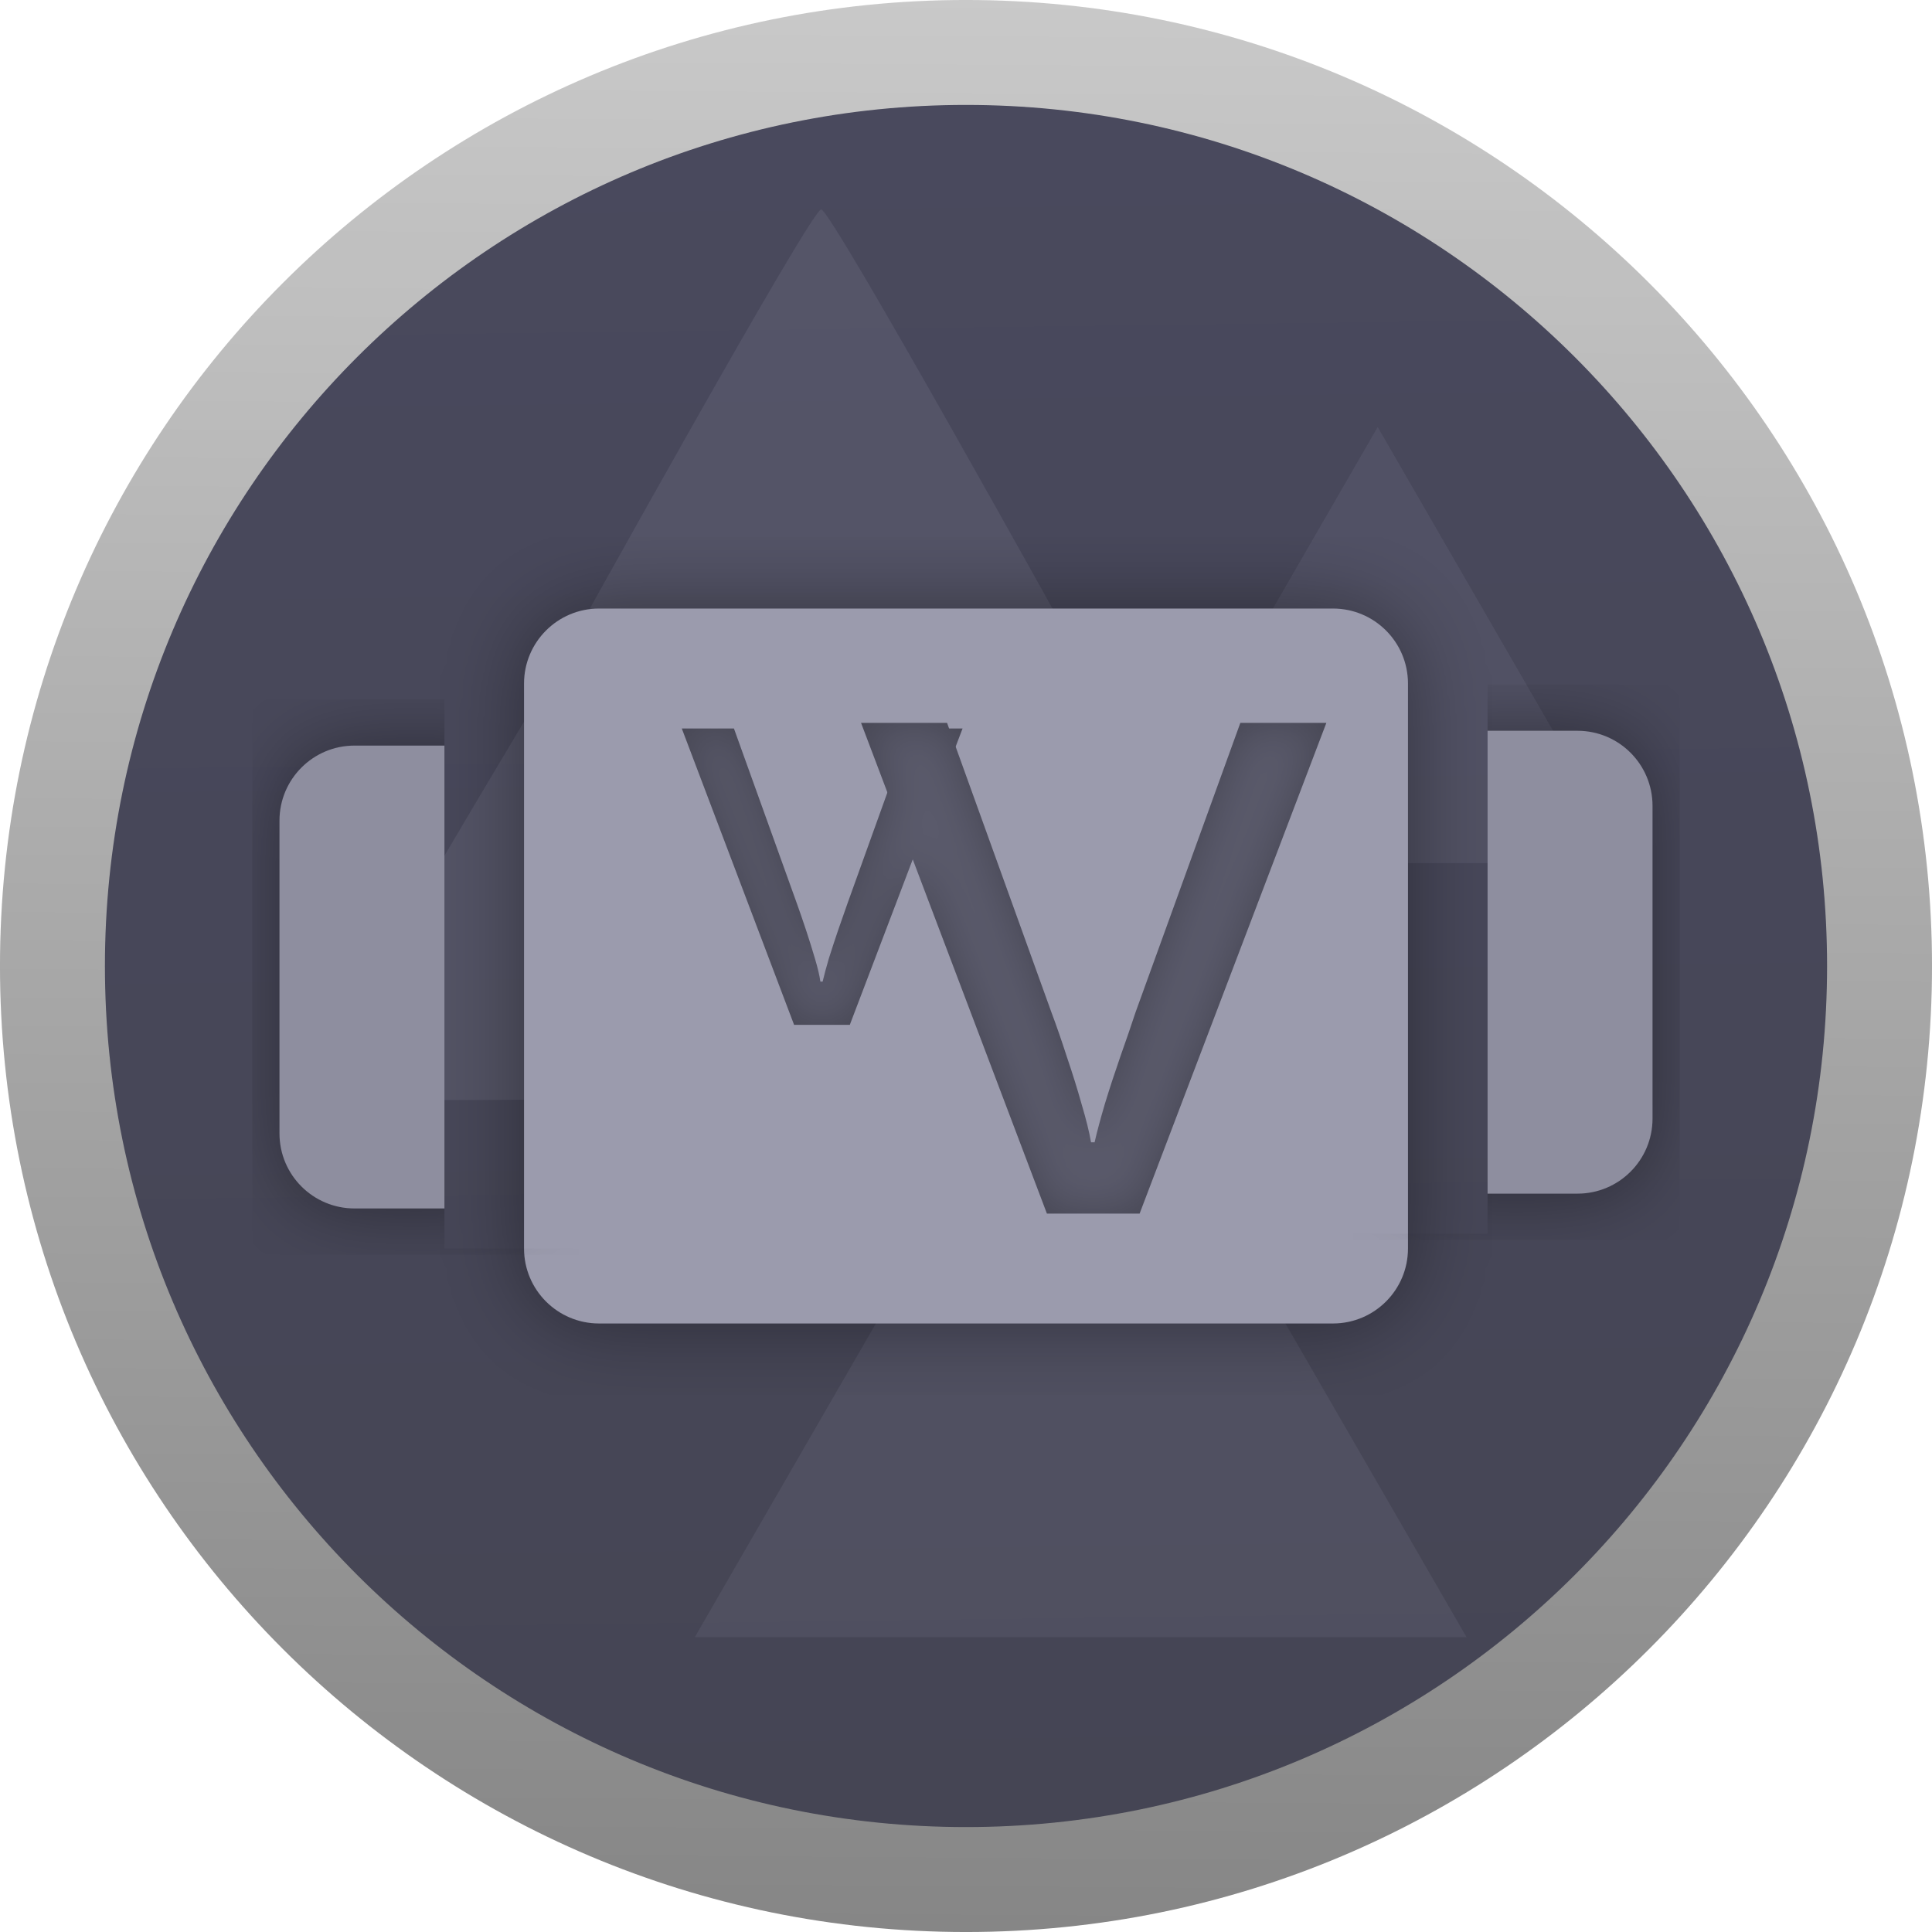
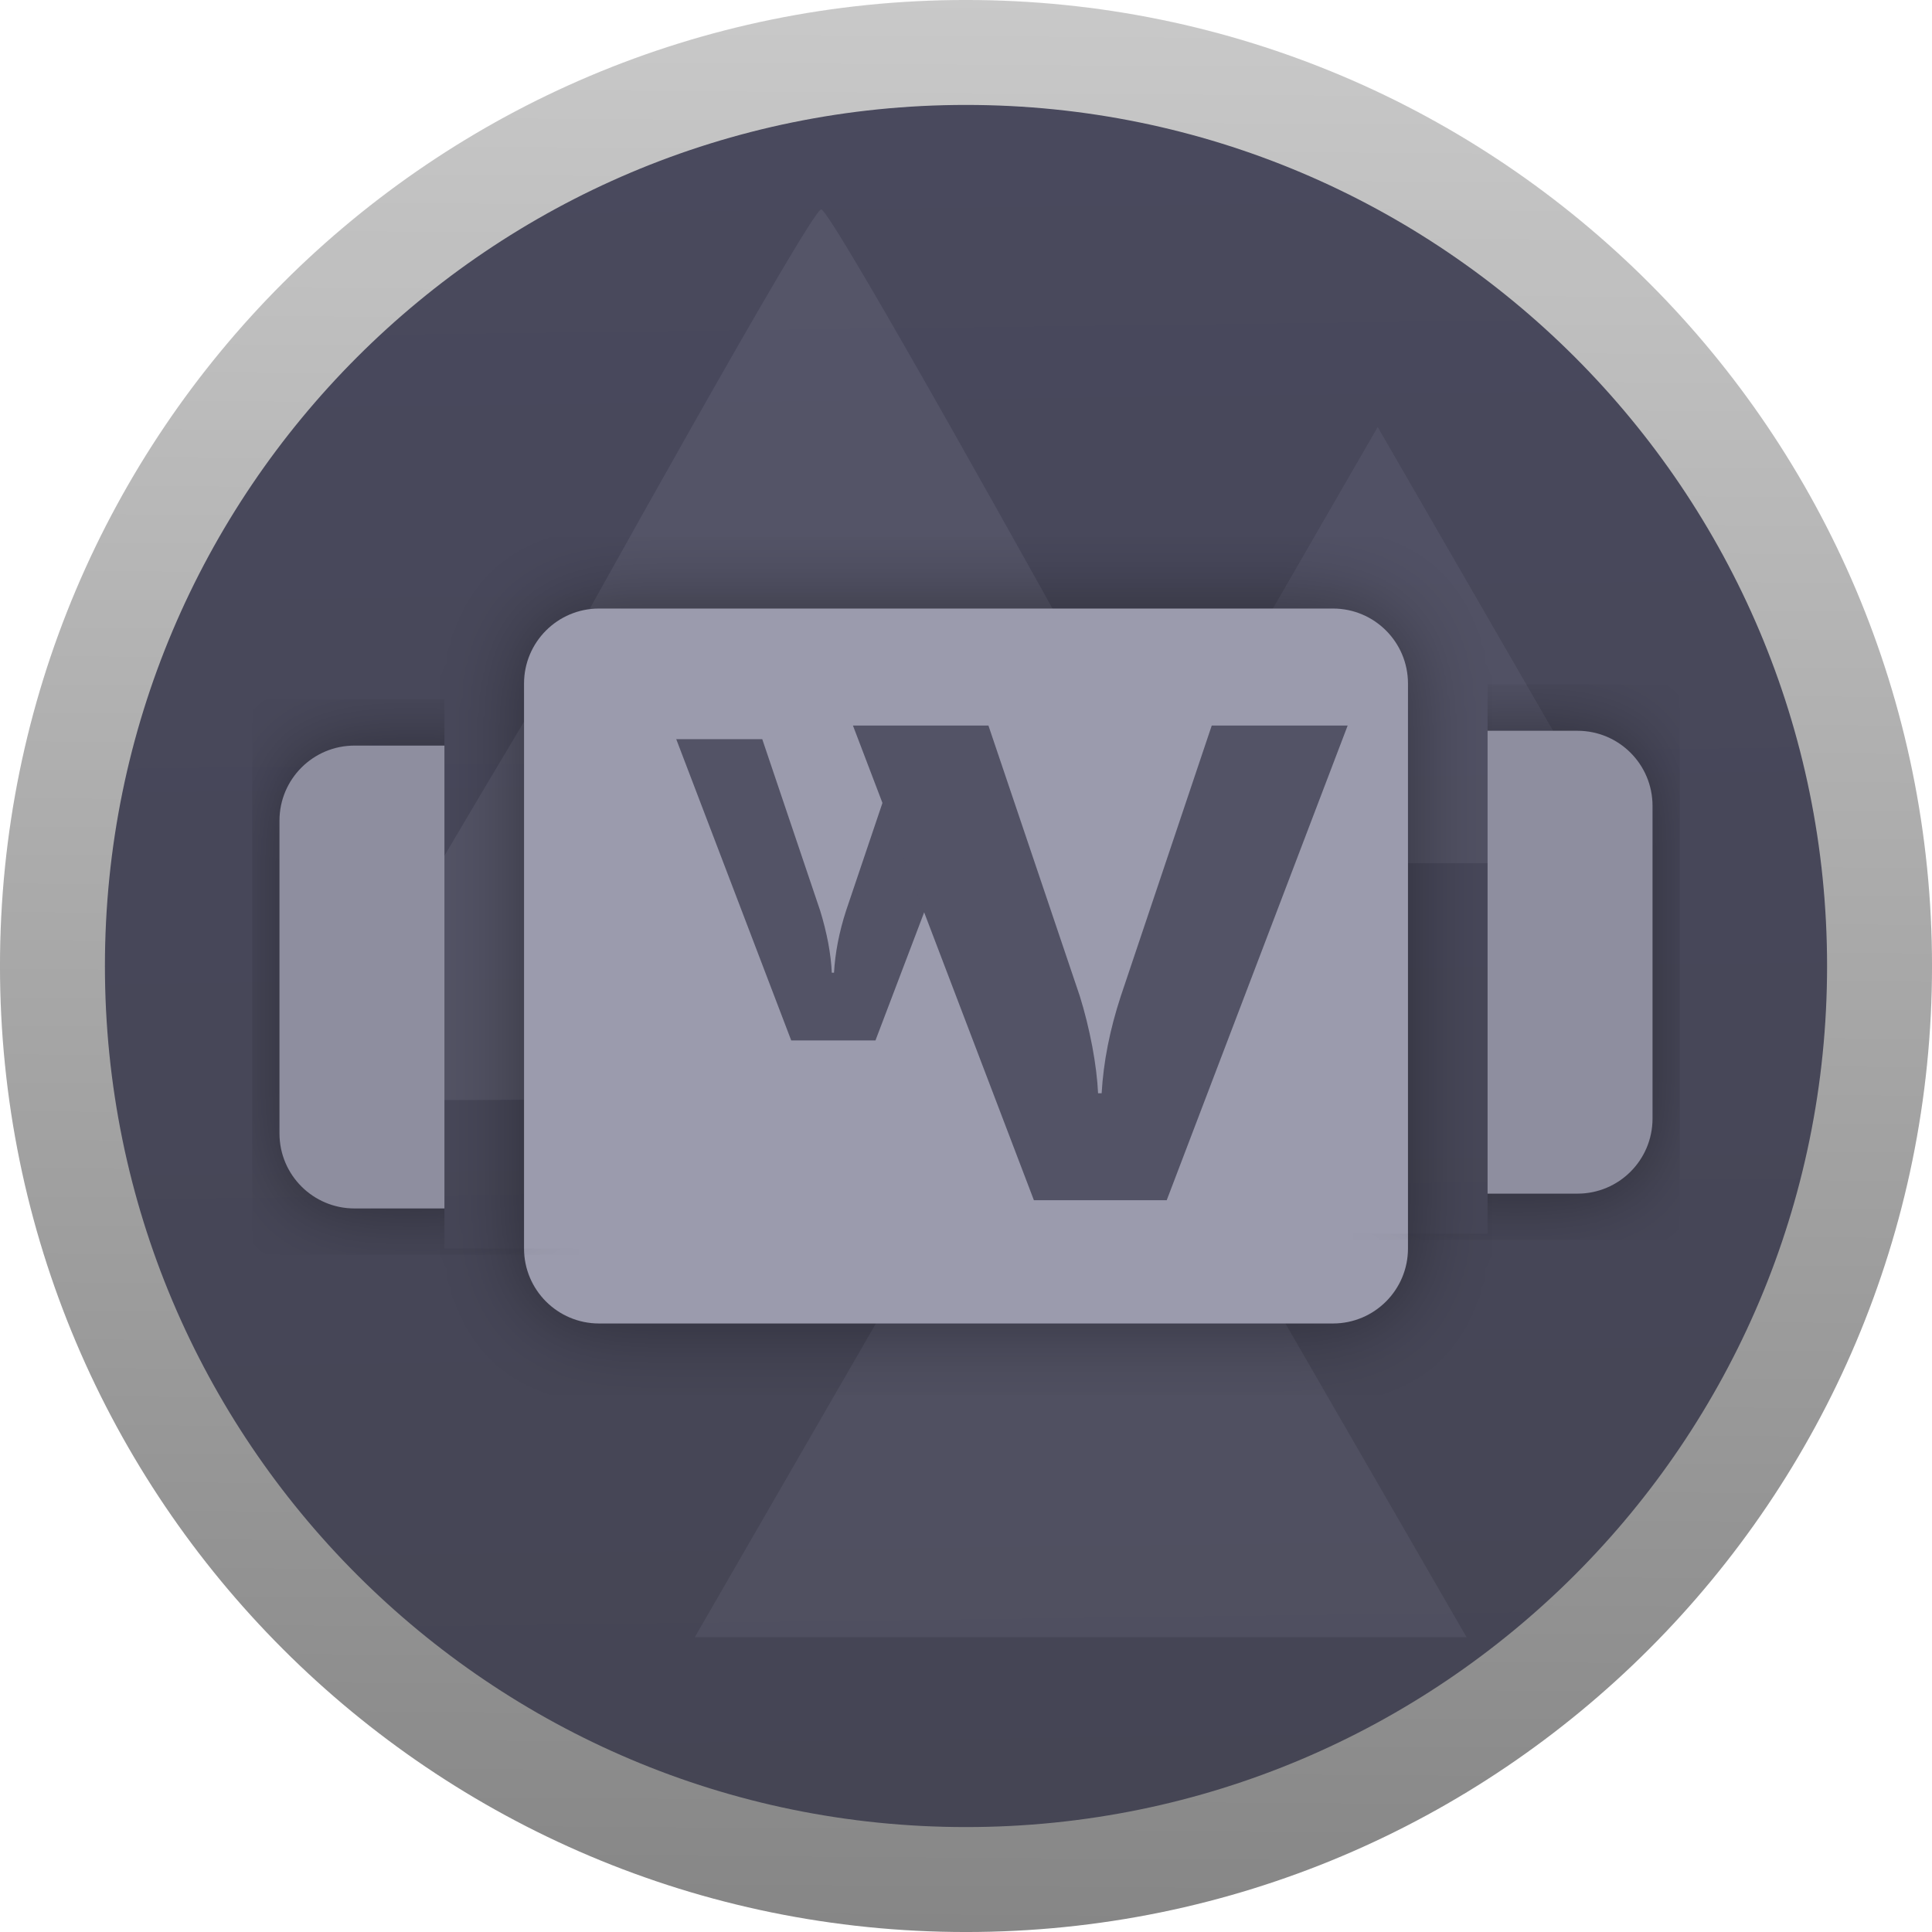
<svg xmlns="http://www.w3.org/2000/svg" xmlns:xlink="http://www.w3.org/1999/xlink" width="256" height="256" viewBox="0 0 67.733 67.733" version="1.1" id="svg8">
  <defs id="defs2">
    <linearGradient id="linearGradient1009">
      <stop style="stop-color:#444453;stop-opacity:1" offset="0" id="stop1005" />
      <stop style="stop-color:#48485c;stop-opacity:1" offset="1" id="stop1007" />
    </linearGradient>
    <linearGradient id="linearGradient965">
      <stop style="stop-color:#cccccc;stop-opacity:1" offset="0" id="stop961" />
      <stop style="stop-color:#808080;stop-opacity:1" offset="1" id="stop963" />
    </linearGradient>
    <linearGradient id="linearGradient3423">
      <stop style="stop-color:#5a5a6b;stop-opacity:1;" offset="0" id="stop3419" />
      <stop style="stop-color:#5a5a6b;stop-opacity:0;" offset="1" id="stop3421" />
    </linearGradient>
    <clipPath clipPathUnits="userSpaceOnUse" id="clipPath849">
      <rect style="display:block;opacity:0.99;fill:#999999;fill-opacity:1;stroke-width:6.615" id="rect851" width="83.121" height="31.538" x="-6.147" y="26.994" clip-path="none" />
    </clipPath>
    <clipPath clipPathUnits="userSpaceOnUse" id="clipPath877">
      <path id="lpe_path-effect881" style="opacity:0.99;fill:#999999;fill-opacity:1;stroke:none;stroke-width:10.309;stroke-linejoin:round;stroke-miterlimit:4;stroke-dasharray:none;stroke-opacity:1" class="powerclip" d="M 66.834,16.563 H 87.947 V 44.688 H 66.834 Z m 2.751,2.751 v 21.299 h 6.747 V 19.315 Z" />
    </clipPath>
    <clipPath clipPathUnits="userSpaceOnUse" id="clipPath877-3">
      <rect style="display:none;opacity:0.99;fill:#999999;fill-opacity:1;stroke:none;stroke-width:10.309;stroke-linejoin:round;stroke-miterlimit:4;stroke-dasharray:none;stroke-opacity:1" id="rect879-6" width="6.747" height="21.299" x="69.585" y="19.315" d="m 69.585,19.315 h 6.747 v 21.299 h -6.747 z" />
      <path id="lpe_path-effect881-7" style="opacity:0.99;fill:#999999;fill-opacity:1;stroke:none;stroke-width:10.309;stroke-linejoin:round;stroke-miterlimit:4;stroke-dasharray:none;stroke-opacity:1" class="powerclip" d="M 66.834,16.563 H 87.947 V 44.688 H 66.834 Z m 2.751,2.751 v 21.299 h 6.747 V 19.315 Z" />
    </clipPath>
    <clipPath clipPathUnits="userSpaceOnUse" id="clipath_lpe_path-effect915">
      <path id="lpe_path-effect915" style="opacity:0.99;fill:#999999;fill-opacity:1;stroke:none;stroke-width:10.309;stroke-linejoin:round;stroke-miterlimit:4;stroke-dasharray:none;stroke-opacity:1" class="powerclip" d="M 66.834,16.563 H 87.947 V 44.688 H 66.834 Z m 2.751,2.751 v 21.299 h 6.747 V 19.315 Z" />
    </clipPath>
    <clipPath clipPathUnits="userSpaceOnUse" id="clipPath990">
      <rect style="opacity:0.99;fill:#ff0000;fill-opacity:1;stroke:none;stroke-width:6.615;stroke-linejoin:round;stroke-miterlimit:4;stroke-dasharray:none;stroke-opacity:1" id="rect992" width="11.972" height="5.424" x="16.14" y="10.517" />
    </clipPath>
    <clipPath clipPathUnits="userSpaceOnUse" id="clipPath1008">
      <rect style="opacity:0.99;fill:#ff0000;fill-opacity:1;stroke:none;stroke-width:6.615;stroke-linejoin:round;stroke-miterlimit:4;stroke-dasharray:none;stroke-opacity:1" id="rect1010" width="16.557" height="5.192" x="-22.264" y="0.234" />
    </clipPath>
    <clipPath clipPathUnits="userSpaceOnUse" id="clipPath1060">
      <circle style="display:block;opacity:0.99;fill:#b3b3b3;fill-opacity:1;stroke:none;stroke-width:6.154;stroke-linejoin:round;stroke-miterlimit:4;stroke-dasharray:none;stroke-opacity:1" id="circle1062" cx="-11.812" cy="19.633" r="6.179" />
    </clipPath>
    <clipPath clipPathUnits="userSpaceOnUse" id="clipPath1060-1">
      <circle style="display:none;opacity:0.99;fill:#b3b3b3;fill-opacity:1;stroke:none;stroke-width:6.154;stroke-linejoin:round;stroke-miterlimit:4;stroke-dasharray:none;stroke-opacity:1" id="circle1062-5" cx="-11.812" cy="19.633" r="6.179" d="m -5.634,19.633 a 6.179,6.179 0 0 1 -6.179,6.179 6.179,6.179 0 0 1 -6.179,-6.179 6.179,6.179 0 0 1 6.179,-6.179 6.179,6.179 0 0 1 6.179,6.179 z" />
      <path id="lpe_path-effect1064-9" style="opacity:0.99;fill:#b3b3b3;fill-opacity:1;stroke:none;stroke-width:6.154;stroke-linejoin:round;stroke-miterlimit:4;stroke-dasharray:none;stroke-opacity:1" class="powerclip" d="M -21.966,6.282 H -1.659 V 26.589 H -21.966 Z M -5.634,19.633 a 6.179,6.179 0 0 0 -6.179,-6.179 6.179,6.179 0 0 0 -6.179,6.179 6.179,6.179 0 0 0 6.179,6.179 6.179,6.179 0 0 0 6.179,-6.179 z" />
    </clipPath>
    <clipPath clipPathUnits="userSpaceOnUse" id="clipath_lpe_path-effect1167">
      <circle style="display:block;opacity:0.99;fill:#b3b3b3;fill-opacity:1;stroke:none;stroke-width:6.154;stroke-linejoin:round;stroke-miterlimit:4;stroke-dasharray:none;stroke-opacity:1" id="circle1169" cx="-11.812" cy="19.633" r="6.179" />
    </clipPath>
    <clipPath clipPathUnits="userSpaceOnUse" id="clipPath877-1">
      <path id="lpe_path-effect881-5" style="opacity:0.99;fill:#999999;fill-opacity:1;stroke:none;stroke-width:10.309;stroke-linejoin:round;stroke-miterlimit:4;stroke-dasharray:none;stroke-opacity:1" class="powerclip" d="M 66.834,16.563 H 87.947 V 44.688 H 66.834 Z m 2.751,2.751 v 21.299 h 6.747 V 19.315 Z" />
    </clipPath>
    <clipPath clipPathUnits="userSpaceOnUse" id="clipath_lpe_path-effect915-9">
      <path id="lpe_path-effect915-4" style="opacity:0.99;fill:#999999;fill-opacity:1;stroke:none;stroke-width:10.309;stroke-linejoin:round;stroke-miterlimit:4;stroke-dasharray:none;stroke-opacity:1" class="powerclip" d="M 66.834,16.563 H 87.947 V 44.688 H 66.834 Z m 2.751,2.751 v 21.299 h 6.747 V 19.315 Z" />
    </clipPath>
    <filter style="color-interpolation-filters:sRGB" id="filter1229" />
    <filter style="color-interpolation-filters:sRGB;" id="filter1323">
      <feFlood flood-opacity="0.38" flood-color="rgb(0,0,0)" result="flood" id="feFlood1313" />
      <feComposite in="flood" in2="SourceGraphic" operator="in" result="composite1" id="feComposite1315" />
      <feGaussianBlur in="composite1" stdDeviation="1.5" result="blur" id="feGaussianBlur1317" />
      <feOffset dx="0" dy="0" result="offset" id="feOffset1319" />
      <feComposite in="SourceGraphic" in2="offset" operator="over" result="composite2" id="feComposite1321" />
    </filter>
    <linearGradient xlink:href="#linearGradient3423" id="linearGradient3425" x1="10.819" y1="9.806" x2="56.704" y2="58.356" gradientUnits="userSpaceOnUse" gradientTransform="rotate(-161.9879,33.86666,33.86667)" />
    <filter style="color-interpolation-filters:sRGB" id="filter1323-6">
      <feFlood flood-opacity="0.38" flood-color="rgb(0,0,0)" result="flood" id="feFlood1313-7" />
      <feComposite in="flood" in2="SourceGraphic" operator="in" result="composite1" id="feComposite1315-3" />
      <feGaussianBlur in="composite1" stdDeviation="1.5" result="blur" id="feGaussianBlur1317-6" />
      <feOffset dx="0" dy="0" result="offset" id="feOffset1319-5" />
      <feComposite in="SourceGraphic" in2="offset" operator="over" result="composite2" id="feComposite1321-6" />
    </filter>
    <clipPath clipPathUnits="userSpaceOnUse" id="clipPath877-39">
      <path id="lpe_path-effect881-4" style="opacity:0.99;fill:#999999;fill-opacity:1;stroke:none;stroke-width:10.309;stroke-linejoin:round;stroke-miterlimit:4;stroke-dasharray:none;stroke-opacity:1" class="powerclip" d="M 66.834,16.563 H 87.947 V 44.688 H 66.834 Z m 2.751,2.751 v 21.299 h 6.747 V 19.315 Z" />
    </clipPath>
    <clipPath clipPathUnits="userSpaceOnUse" id="clipath_lpe_path-effect915-8">
      <path id="lpe_path-effect915-1" style="opacity:0.99;fill:#999999;fill-opacity:1;stroke:none;stroke-width:10.309;stroke-linejoin:round;stroke-miterlimit:4;stroke-dasharray:none;stroke-opacity:1" class="powerclip" d="M 66.834,16.563 H 87.947 V 44.688 H 66.834 Z m 2.751,2.751 v 21.299 h 6.747 V 19.315 Z" />
    </clipPath>
    <clipPath clipPathUnits="userSpaceOnUse" id="clipPath1266">
      <path id="path1268" style="opacity:1;mix-blend-mode:normal;fill:#ff0000;fill-opacity:1;stroke-width:6.29;stroke-miterlimit:4;stroke-dasharray:none" d="M -5.382,22.827 A 33.867,33.867 0 0 1 41.833,14.787 33.867,33.867 0 0 1 49.873,62.003 33.867,33.867 0 0 1 2.658,70.043 33.867,33.867 0 0 1 -5.382,22.827 Z" />
    </clipPath>
    <filter style="color-interpolation-filters:sRGB;" id="filter2454">
      <feFlood flood-opacity="0.239" flood-color="rgb(0,0,0)" result="flood" id="feFlood2444" />
      <feComposite in="flood" in2="SourceGraphic" operator="out" result="composite1" id="feComposite2446" />
      <feGaussianBlur in="composite1" stdDeviation="0.8" result="blur" id="feGaussianBlur2448" />
      <feOffset dx="2.77556e-17" dy="0" result="offset" id="feOffset2450" />
      <feComposite in="offset" in2="SourceGraphic" operator="atop" result="composite2" id="feComposite2452" />
    </filter>
    <linearGradient xlink:href="#linearGradient965" id="linearGradient959" x1="33.258" y1="-5.367" x2="32.715" y2="74.839" gradientUnits="userSpaceOnUse" gradientTransform="matrix(0.9456882,0,0,0.9456882,1.839364,1.839364)" />
    <linearGradient xlink:href="#linearGradient1009" id="linearGradient1011" x1="33.703" y1="64.33" x2="32.935" y2="3.932" gradientUnits="userSpaceOnUse" />
  </defs>
  <g id="layer1">
    <path id="path3417" style="opacity:0.99;fill:url(#linearGradient1011);fill-opacity:1;stroke:url(#linearGradient959);stroke-width:3.679;stroke-miterlimit:4;stroke-dasharray:none;stroke-opacity:1" d="M 65.894,33.867 A 32.027,32.027 0 0 1 33.867,65.894 32.027,32.027 0 0 1 1.839,33.867 32.027,32.027 0 0 1 33.867,1.839 32.027,32.027 0 0 1 65.894,33.867 Z" />
    <path style="opacity:0.063;fill:#e6e6ff;fill-opacity:1;stroke:none;stroke-width:1.932;stroke-linejoin:round" id="path2840-7" transform="matrix(0.9369591,-0.2510574,0.2510574,0.9369591,0.5498936,-16.17631)" d="m 43.948,61.337 -8.789,-2.355 -8.789,-2.355 6.434,-6.434 6.434,-6.434 2.355,8.789 z" />
    <path style="opacity:0.076;fill:#e6e6ff;fill-opacity:1;stroke:none;stroke-width:1.932;stroke-linejoin:round" id="path2840-6" transform="matrix(0.5105241,-1.905302,1.905302,0.5105241,-92.56396,70.12356)" d="m 40.233,57.622 c -0.129,0.129 -6.258,6.481 -6.434,6.434 -0.176,-0.047 -2.308,-8.614 -2.355,-8.789 -0.047,-0.176 -2.484,-8.661 -2.355,-8.789 0.129,-0.129 8.614,2.308 8.789,2.355 0.176,0.047 8.742,2.179 8.789,2.355 0.047,0.176 -6.306,6.306 -6.434,6.434 z" />
    <path style="opacity:0.063;fill:#e6e6ff;fill-opacity:1;stroke:none;stroke-width:1.932;stroke-linejoin:round" id="path2840" d="m 43.948,61.337 -8.789,-2.355 -8.789,-2.355 6.434,-6.434 6.434,-6.434 2.355,8.789 z" transform="matrix(1.436038,-0.3847853,0.3847853,1.436038,-35.29859,-13.77586)" />
-     <g id="path1269" style="opacity:0.99;fill:#9b9bad;fill-opacity:1;stroke:#8e8e9f;stroke-width:5.26;stroke-linejoin:round;stroke-miterlimit:4;stroke-dasharray:none;stroke-opacity:1;filter:url(#filter1323)" transform="translate(0.07278237,4.455532)">
+     <g id="path1269" style="opacity:0.99;fill:#9b9bad;fill-opacity:1;stroke:#8e8e9f;stroke-width:5.26;stroke-linejoin:round;stroke-miterlimit:4;stroke-dasharray:none;stroke-opacity:1;filter:url(#filter1323)" transform="translate(0.07278237,4.455532)" clip-path="none">
      <path style="color:#000000;font-style:normal;font-variant:normal;font-weight:normal;font-stretch:normal;font-size:medium;line-height:normal;font-family:sans-serif;font-variant-ligatures:normal;font-variant-position:normal;font-variant-caps:normal;font-variant-numeric:normal;font-variant-alternates:normal;font-variant-east-asian:normal;font-feature-settings:normal;font-variation-settings:normal;text-indent:0;text-align:start;text-decoration:none;text-decoration-line:none;text-decoration-style:solid;text-decoration-color:#000000;letter-spacing:normal;word-spacing:normal;text-transform:none;writing-mode:lr-tb;direction:ltr;text-orientation:mixed;dominant-baseline:auto;baseline-shift:baseline;text-anchor:start;white-space:normal;shape-padding:0;shape-margin:0;inline-size:0;clip-rule:nonzero;display:inline;overflow:visible;visibility:visible;isolation:auto;mix-blend-mode:normal;color-interpolation:sRGB;color-interpolation-filters:linearRGB;solid-color:#000000;solid-opacity:1;vector-effect:none;fill:#9b9bad;fill-opacity:1;fill-rule:nonzero;stroke:none;stroke-width:5.26;stroke-linecap:butt;stroke-linejoin:round;stroke-miterlimit:4;stroke-dasharray:none;stroke-dashoffset:0;stroke-opacity:1;color-rendering:auto;image-rendering:auto;shape-rendering:auto;text-rendering:auto;enable-background:accumulate;stop-color:#000000;stop-opacity:1" d="m 20.928,19.508 h 25.731 v 19.806 h -25.731 z" id="path1297" />
      <path style="color:#000000;font-style:normal;font-variant:normal;font-weight:normal;font-stretch:normal;font-size:medium;line-height:normal;font-family:sans-serif;font-variant-ligatures:normal;font-variant-position:normal;font-variant-caps:normal;font-variant-numeric:normal;font-variant-alternates:normal;font-variant-east-asian:normal;font-feature-settings:normal;font-variation-settings:normal;text-indent:0;text-align:start;text-decoration:none;text-decoration-line:none;text-decoration-style:solid;text-decoration-color:#000000;letter-spacing:normal;word-spacing:normal;text-transform:none;writing-mode:lr-tb;direction:ltr;text-orientation:mixed;dominant-baseline:auto;baseline-shift:baseline;text-anchor:start;white-space:normal;shape-padding:0;shape-margin:0;inline-size:0;clip-rule:nonzero;display:inline;overflow:visible;visibility:visible;isolation:auto;mix-blend-mode:normal;color-interpolation:sRGB;color-interpolation-filters:linearRGB;solid-color:#000000;solid-opacity:1;vector-effect:none;fill:#9b9bad;fill-opacity:1;fill-rule:nonzero;stroke:none;stroke-linecap:butt;stroke-linejoin:round;stroke-miterlimit:4;stroke-dasharray:none;stroke-dashoffset:0;stroke-opacity:1;color-rendering:auto;image-rendering:auto;shape-rendering:auto;text-rendering:auto;enable-background:accumulate;stop-color:#000000;stop-opacity:1" d="m 20.928,16.879 a 2.63,2.63 0 0 0 -2.629,2.629 v 19.807 a 2.63,2.63 0 0 0 2.629,2.629 h 25.732 a 2.63,2.63 0 0 0 2.629,-2.629 V 19.508 a 2.63,2.63 0 0 0 -2.629,-2.629 z m 2.631,5.26 H 44.029 V 36.684 H 23.559 Z" id="path1299" />
    </g>
    <g id="path1266" clip-path="url(#clipPath877)" transform="matrix(0.9528744,0,0,0.9528744,-20.58259,4.550961)" style="opacity:0.99;fill:#8e8e9f;fill-opacity:1;stroke:#8e8e9f;stroke-width:5.26;stroke-linejoin:round;stroke-miterlimit:4;stroke-dasharray:none;stroke-opacity:1;filter:url(#filter1323)">
      <path style="color:#000000;font-style:normal;font-variant:normal;font-weight:normal;font-stretch:normal;font-size:medium;line-height:normal;font-family:sans-serif;font-variant-ligatures:normal;font-variant-position:normal;font-variant-caps:normal;font-variant-numeric:normal;font-variant-alternates:normal;font-variant-east-asian:normal;font-feature-settings:normal;font-variation-settings:normal;text-indent:0;text-align:start;text-decoration:none;text-decoration-line:none;text-decoration-style:solid;text-decoration-color:#000000;letter-spacing:normal;word-spacing:normal;text-transform:none;writing-mode:lr-tb;direction:ltr;text-orientation:mixed;dominant-baseline:auto;baseline-shift:baseline;text-anchor:start;white-space:normal;shape-padding:0;shape-margin:0;inline-size:0;clip-rule:nonzero;display:inline;overflow:visible;visibility:visible;isolation:auto;mix-blend-mode:normal;color-interpolation:sRGB;color-interpolation-filters:linearRGB;solid-color:#000000;solid-opacity:1;vector-effect:none;fill:#8e8e9f;fill-opacity:1;fill-rule:nonzero;stroke:none;stroke-width:5.52;stroke-linecap:butt;stroke-linejoin:round;stroke-miterlimit:4;stroke-dasharray:none;stroke-dashoffset:0;stroke-opacity:1;color-rendering:auto;image-rendering:auto;shape-rendering:auto;text-rendering:auto;enable-background:accumulate;stop-color:#000000;stop-opacity:1" d="m 75.142,24.871 h 4.498 v 11.509 h -4.498 z" id="path1303" />
      <path style="color:#000000;font-style:normal;font-variant:normal;font-weight:normal;font-stretch:normal;font-size:medium;line-height:normal;font-family:sans-serif;font-variant-ligatures:normal;font-variant-position:normal;font-variant-caps:normal;font-variant-numeric:normal;font-variant-alternates:normal;font-variant-east-asian:normal;font-feature-settings:normal;font-variation-settings:normal;text-indent:0;text-align:start;text-decoration:none;text-decoration-line:none;text-decoration-style:solid;text-decoration-color:#000000;letter-spacing:normal;word-spacing:normal;text-transform:none;writing-mode:lr-tb;direction:ltr;text-orientation:mixed;dominant-baseline:auto;baseline-shift:baseline;text-anchor:start;white-space:normal;shape-padding:0;shape-margin:0;inline-size:0;clip-rule:nonzero;display:inline;overflow:visible;visibility:visible;isolation:auto;mix-blend-mode:normal;color-interpolation:sRGB;color-interpolation-filters:linearRGB;solid-color:#000000;solid-opacity:1;vector-effect:none;fill:#8e8e9f;fill-opacity:1;fill-rule:nonzero;stroke:none;stroke-linecap:butt;stroke-linejoin:round;stroke-miterlimit:4;stroke-dasharray:none;stroke-dashoffset:0;stroke-opacity:1;color-rendering:auto;image-rendering:auto;shape-rendering:auto;text-rendering:auto;enable-background:accumulate;stop-color:#000000;stop-opacity:1" d="m 75.143,22.111 a 2.76,2.76 0 0 0 -2.762,2.76 v 11.51 a 2.76,2.76 0 0 0 2.762,2.76 h 4.496 a 2.76,2.76 0 0 0 2.762,-2.76 V 24.871 a 2.76,2.76 0 0 0 -2.762,-2.76 z" id="path1305" />
    </g>
    <g id="path1263" clip-path="url(#clipath_lpe_path-effect915)" transform="matrix(-0.9528744,0,0,0.9528744,88.31589,5.070256)" style="opacity:0.99;fill:#8e8e9f;fill-opacity:1;stroke:#8e8e9f;stroke-width:5.26;stroke-linejoin:round;stroke-miterlimit:4;stroke-dasharray:none;stroke-opacity:1;filter:url(#filter1323)">
      <path style="color:#000000;font-style:normal;font-variant:normal;font-weight:normal;font-stretch:normal;font-size:medium;line-height:normal;font-family:sans-serif;font-variant-ligatures:normal;font-variant-position:normal;font-variant-caps:normal;font-variant-numeric:normal;font-variant-alternates:normal;font-variant-east-asian:normal;font-feature-settings:normal;font-variation-settings:normal;text-indent:0;text-align:start;text-decoration:none;text-decoration-line:none;text-decoration-style:solid;text-decoration-color:#000000;letter-spacing:normal;word-spacing:normal;text-transform:none;writing-mode:lr-tb;direction:ltr;text-orientation:mixed;dominant-baseline:auto;baseline-shift:baseline;text-anchor:start;white-space:normal;shape-padding:0;shape-margin:0;inline-size:0;clip-rule:nonzero;display:inline;overflow:visible;visibility:visible;isolation:auto;mix-blend-mode:normal;color-interpolation:sRGB;color-interpolation-filters:linearRGB;solid-color:#000000;solid-opacity:1;vector-effect:none;fill:#8e8e9f;fill-opacity:1;fill-rule:nonzero;stroke:none;stroke-width:5.52;stroke-linecap:butt;stroke-linejoin:round;stroke-miterlimit:4;stroke-dasharray:none;stroke-dashoffset:0;stroke-opacity:1;color-rendering:auto;image-rendering:auto;shape-rendering:auto;text-rendering:auto;enable-background:accumulate;stop-color:#000000;stop-opacity:1" d="m 75.142,24.871 h 4.498 v 11.509 h -4.498 z" id="path1309" />
      <path style="color:#000000;font-style:normal;font-variant:normal;font-weight:normal;font-stretch:normal;font-size:medium;line-height:normal;font-family:sans-serif;font-variant-ligatures:normal;font-variant-position:normal;font-variant-caps:normal;font-variant-numeric:normal;font-variant-alternates:normal;font-variant-east-asian:normal;font-feature-settings:normal;font-variation-settings:normal;text-indent:0;text-align:start;text-decoration:none;text-decoration-line:none;text-decoration-style:solid;text-decoration-color:#000000;letter-spacing:normal;word-spacing:normal;text-transform:none;writing-mode:lr-tb;direction:ltr;text-orientation:mixed;dominant-baseline:auto;baseline-shift:baseline;text-anchor:start;white-space:normal;shape-padding:0;shape-margin:0;inline-size:0;clip-rule:nonzero;display:inline;overflow:visible;visibility:visible;isolation:auto;mix-blend-mode:normal;color-interpolation:sRGB;color-interpolation-filters:linearRGB;solid-color:#000000;solid-opacity:1;vector-effect:none;fill:#8e8e9f;fill-opacity:1;fill-rule:nonzero;stroke:none;stroke-linecap:butt;stroke-linejoin:round;stroke-miterlimit:4;stroke-dasharray:none;stroke-dashoffset:0;stroke-opacity:1;color-rendering:auto;image-rendering:auto;shape-rendering:auto;text-rendering:auto;enable-background:accumulate;stop-color:#000000;stop-opacity:1" d="m 75.143,22.111 a 2.76,2.76 0 0 0 -2.762,2.76 v 11.51 a 2.76,2.76 0 0 0 2.762,2.76 h 4.496 a 2.76,2.76 0 0 0 2.762,-2.76 V 24.871 a 2.76,2.76 0 0 0 -2.762,-2.76 z" id="path1311" />
    </g>
-     <g id="g910" transform="translate(-0.2031839)" style="opacity:1;filter:url(#filter2454)">
-       <text xml:space="preserve" style="font-style:normal;font-variant:normal;font-weight:normal;font-stretch:normal;font-size:19.372px;line-height:1.25;font-family:'Corporate Rounded';-inkscape-font-specification:'Corporate Rounded';fill:#5a5a6b;fill-opacity:1;stroke:none;stroke-width:0.484" x="24.106" y="35.933" id="text1036">
-         <tspan id="tspan1034" x="24.106" y="35.933" style="font-style:normal;font-variant:normal;font-weight:normal;font-stretch:normal;font-family:'Corporate Rounded';-inkscape-font-specification:'Corporate Rounded';fill:#5a5a6b;fill-opacity:1;stroke-width:0.484">v</tspan>
+     <g id="g993">
+       <g id="g910" transform="translate(-0.2031839)" style="opacity:1;filter:url(#filter2454)" clip-path="none" />
+     </g>
+     <g id="g1153" transform="translate(-0.8116276)" style="fill:#535366;fill-opacity:0.992">
+       <text xml:space="preserve" style="font-style:normal;font-variant:normal;font-weight:normal;font-stretch:normal;font-size:19.341px;line-height:1.25;font-family:'Corporate Rounded';-inkscape-font-specification:'Corporate Rounded';fill:#535366;fill-opacity:0.992;stroke:none;stroke-width:0.484" x="24.521" y="36.475" id="text1097">
+         <tspan id="tspan1095" x="24.521" y="36.475" style="font-style:normal;font-variant:normal;font-weight:bold;font-stretch:normal;font-family:'Corporate Rounded';-inkscape-font-specification:'Corporate Rounded Bold';fill:#535366;fill-opacity:0.992;stroke-width:0.484">v</tspan>
      </text>
-       <text xml:space="preserve" style="font-style:normal;font-variant:normal;font-weight:normal;font-stretch:normal;font-size:32.104px;line-height:1.25;font-family:'Corporate Rounded';-inkscape-font-specification:'Corporate Rounded';fill:#5a5a6b;fill-opacity:1;stroke:none;stroke-width:0.803" x="30.389" y="42.544" id="text1036-1">
-         <tspan id="tspan1034-5" x="30.389" y="42.544" style="font-style:normal;font-variant:normal;font-weight:normal;font-stretch:normal;font-family:'Corporate Rounded';-inkscape-font-specification:'Corporate Rounded';fill:#5a5a6b;fill-opacity:1;stroke-width:0.803">v</tspan>
+       <text xml:space="preserve" style="font-style:normal;font-variant:normal;font-weight:normal;font-stretch:normal;font-size:30.475px;line-height:1.25;font-family:'Corporate Rounded';-inkscape-font-specification:'Corporate Rounded';fill:#535366;fill-opacity:0.992;stroke:none;stroke-width:0.762" x="30.714" y="42.078" id="text1097-9">
+         <tspan id="tspan1095-4" x="30.714" y="42.078" style="font-style:normal;font-variant:normal;font-weight:bold;font-stretch:normal;font-family:'Corporate Rounded';-inkscape-font-specification:'Corporate Rounded Bold';fill:#535366;fill-opacity:0.992;stroke-width:0.762">v</tspan>
      </text>
    </g>
  </g>
</svg>
